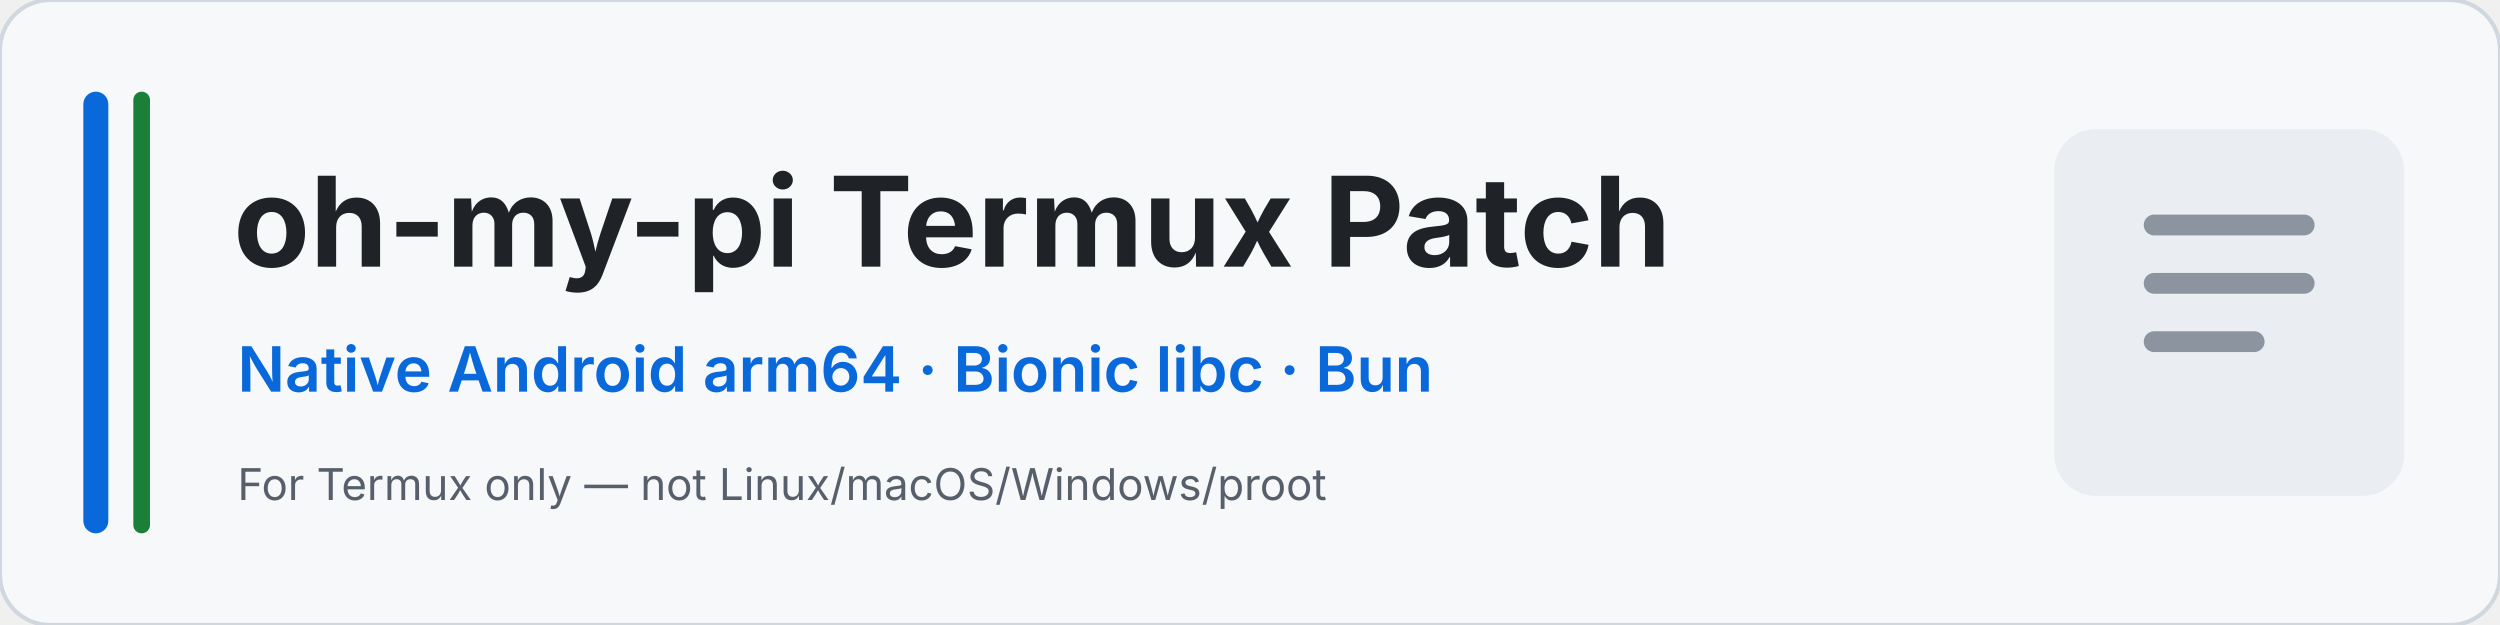
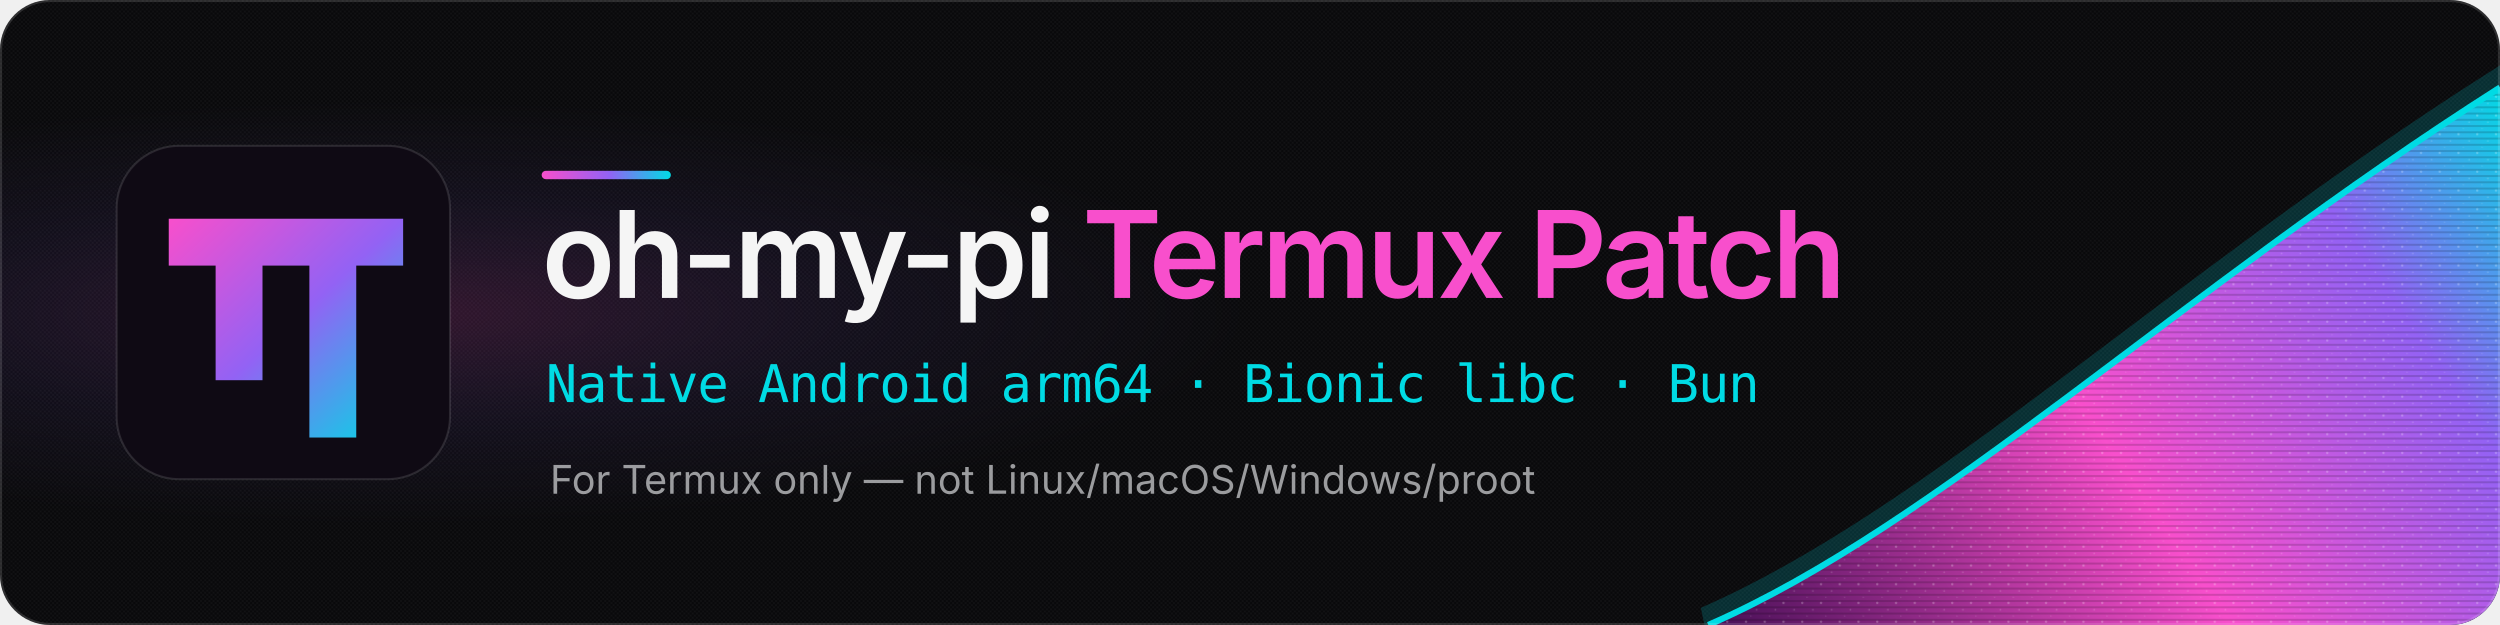
<svg xmlns="http://www.w3.org/2000/svg" viewBox="0 0 1200 300" width="1200" height="300" role="img" aria-label="oh-my-pi Termux Patch">
-   <rect width="1200" height="300" rx="24" fill="#f6f8fa" stroke="#d0d7de" stroke-width="2" />
-   <rect x="40" y="44" width="12" height="212" rx="6" fill="#0969da" />
-   <rect x="64" y="44" width="8" height="212" rx="4" fill="#1a7f37" />
-   <rect x="986" y="62" width="168" height="176" rx="20" fill="#eaeef2" />
-   <path d="M1034 108h72M1034 136h72M1034 164h48" fill="none" stroke="#8c959f" stroke-width="10" stroke-linecap="round" />
-   <text x="112" y="128" fill="#1f2328" font-family="system-ui, -apple-system, 'Segoe UI', sans-serif" font-size="60" font-weight="700">oh-my-pi Termux Patch</text>
-   <text x="114" y="188" fill="#0969da" font-family="system-ui, -apple-system, 'Segoe UI', sans-serif" font-size="30" font-weight="600">Native Android arm64 · Bionic libc · Bun</text>
-   <text x="114" y="240" fill="#57606a" font-family="system-ui, -apple-system, 'Segoe UI', sans-serif" font-size="21">For Termux only — not Linux/macOS/Windows/proot</text>
+   <defs>
+     <clipPath id="card">
+       <rect width="1200" height="300" rx="24" />
+     </clipPath>
+     <pattern id="checker" width="2" height="2" patternUnits="userSpaceOnUse">
+       <rect width="1" height="1" fill="#ffffff" fill-opacity=".03" />
+       <rect x="1" y="1" width="1" height="1" fill="#ffffff" fill-opacity=".03" />
+     </pattern>
+     <pattern id="scan" width="4" height="3" patternUnits="userSpaceOnUse">
+       <rect width="4" height="1" fill="#000000" fill-opacity=".4" />
+     </pattern>
+     <pattern id="speckle" width="9" height="9" patternUnits="userSpaceOnUse">
+       <circle cx="1.1" cy="1.4" r=".6" fill="#fafafc" fill-opacity=".32" />
+       <circle cx="6.2" cy="4.7" r=".45" fill="#fafafc" fill-opacity=".22" />
+       <circle cx="3.4" cy="7.7" r=".35" fill="#fafafc" fill-opacity=".18" />
+     </pattern>
+     <linearGradient id="mark" x1="0" y1="0" x2="1" y2="1">
+       <stop offset="0" stop-color="#f84fcc" />
+       <stop offset=".5" stop-color="#9362f4" />
+       <stop offset="1" stop-color="#00dbe4" />
+     </linearGradient>
+     <linearGradient id="accent" x1="0" y1="0" x2="1" y2="0">
+       <stop offset="0" stop-color="#f84fcc" />
+       <stop offset=".52" stop-color="#9362f4" />
+       <stop offset="1" stop-color="#00dbe4" />
+     </linearGradient>
+     <linearGradient id="arc" gradientUnits="userSpaceOnUse" x1="820" y1="300" x2="1200" y2="40">
+       <stop offset="0" stop-color="#460f55" />
+       <stop offset=".45" stop-color="#f84fcc" />
+       <stop offset=".78" stop-color="#9362f4" />
+       <stop offset="1" stop-color="#00dbe4" />
+     </linearGradient>
+     <radialGradient id="halo" cx=".16" cy=".5" r=".34">
+       <stop offset="0" stop-color="#f84fcc" stop-opacity=".18" />
+       <stop offset=".55" stop-color="#9362f4" stop-opacity=".07" />
+       <stop offset="1" stop-color="#9362f4" stop-opacity="0" />
+     </radialGradient>
+   </defs>
+   <g clip-path="url(#card)">
+     <rect width="1200" height="300" fill="#09090b" />
+     <rect width="1200" height="300" fill="url(#checker)" />
+     <rect width="1200" height="300" fill="url(#halo)" />
+     <path d="M820 300C930 252 1046 140 1200 42L1200 300Z" fill="none" stroke="#00dbe4" stroke-opacity=".18" stroke-width="18" />
+     <path d="M820 300C930 252 1046 140 1200 42L1200 300Z" fill="url(#arc)" />
+     <path d="M820 300C930 252 1046 140 1200 42L1200 300Z" fill="url(#speckle)" fill-opacity=".72" />
+     <path d="M820 300C930 252 1046 140 1200 42L1200 300Z" fill="url(#scan)" fill-opacity=".35" />
+     <path d="M820 300C930 252 1046 140 1200 42" fill="none" stroke="#00dbe4" stroke-width="3" />
+     <g transform="translate(56 70)">
+       <rect width="160" height="160" rx="30" fill="#0f0a14" stroke="#ffffff" stroke-opacity=".12" />
+       <g transform="scale(2.5)">
+         <path fill="url(#mark)" d="M10 14h45v9h-9v33h-9V23h-9v22h-9V23h-9z" />
+       </g>
+     </g>
+     <rect x="260" y="82" width="62" height="4" rx="2" fill="url(#accent)" />
+     <text x="260" y="143" fill="#f5f5f5" font-family="Geist, ui-sans-serif, system-ui, -apple-system, 'Segoe UI', sans-serif" font-size="58" font-weight="600" letter-spacing="-1.8">oh-my-pi <tspan fill="#f84fcc">Termux Patch</tspan>
+     </text>
+     <text x="262" y="193" fill="#00dbe4" font-family="'JetBrains Mono', ui-monospace, SFMono-Regular, Menlo, Consolas, monospace" font-size="25" font-weight="500" letter-spacing="-.5">Native Android arm64 · Bionic libc · Bun</text>
+     <text x="264" y="237" fill="#c3c4c7" fill-opacity=".78" font-family="Geist, ui-sans-serif, system-ui, -apple-system, 'Segoe UI', sans-serif" font-size="19" font-weight="400">For Termux only — not Linux/macOS/Windows/proot</text>
+   </g>
+   <rect x=".5" y=".5" width="1199" height="299" rx="23.5" fill="none" stroke="#ffffff" stroke-opacity=".14" />
</svg>
